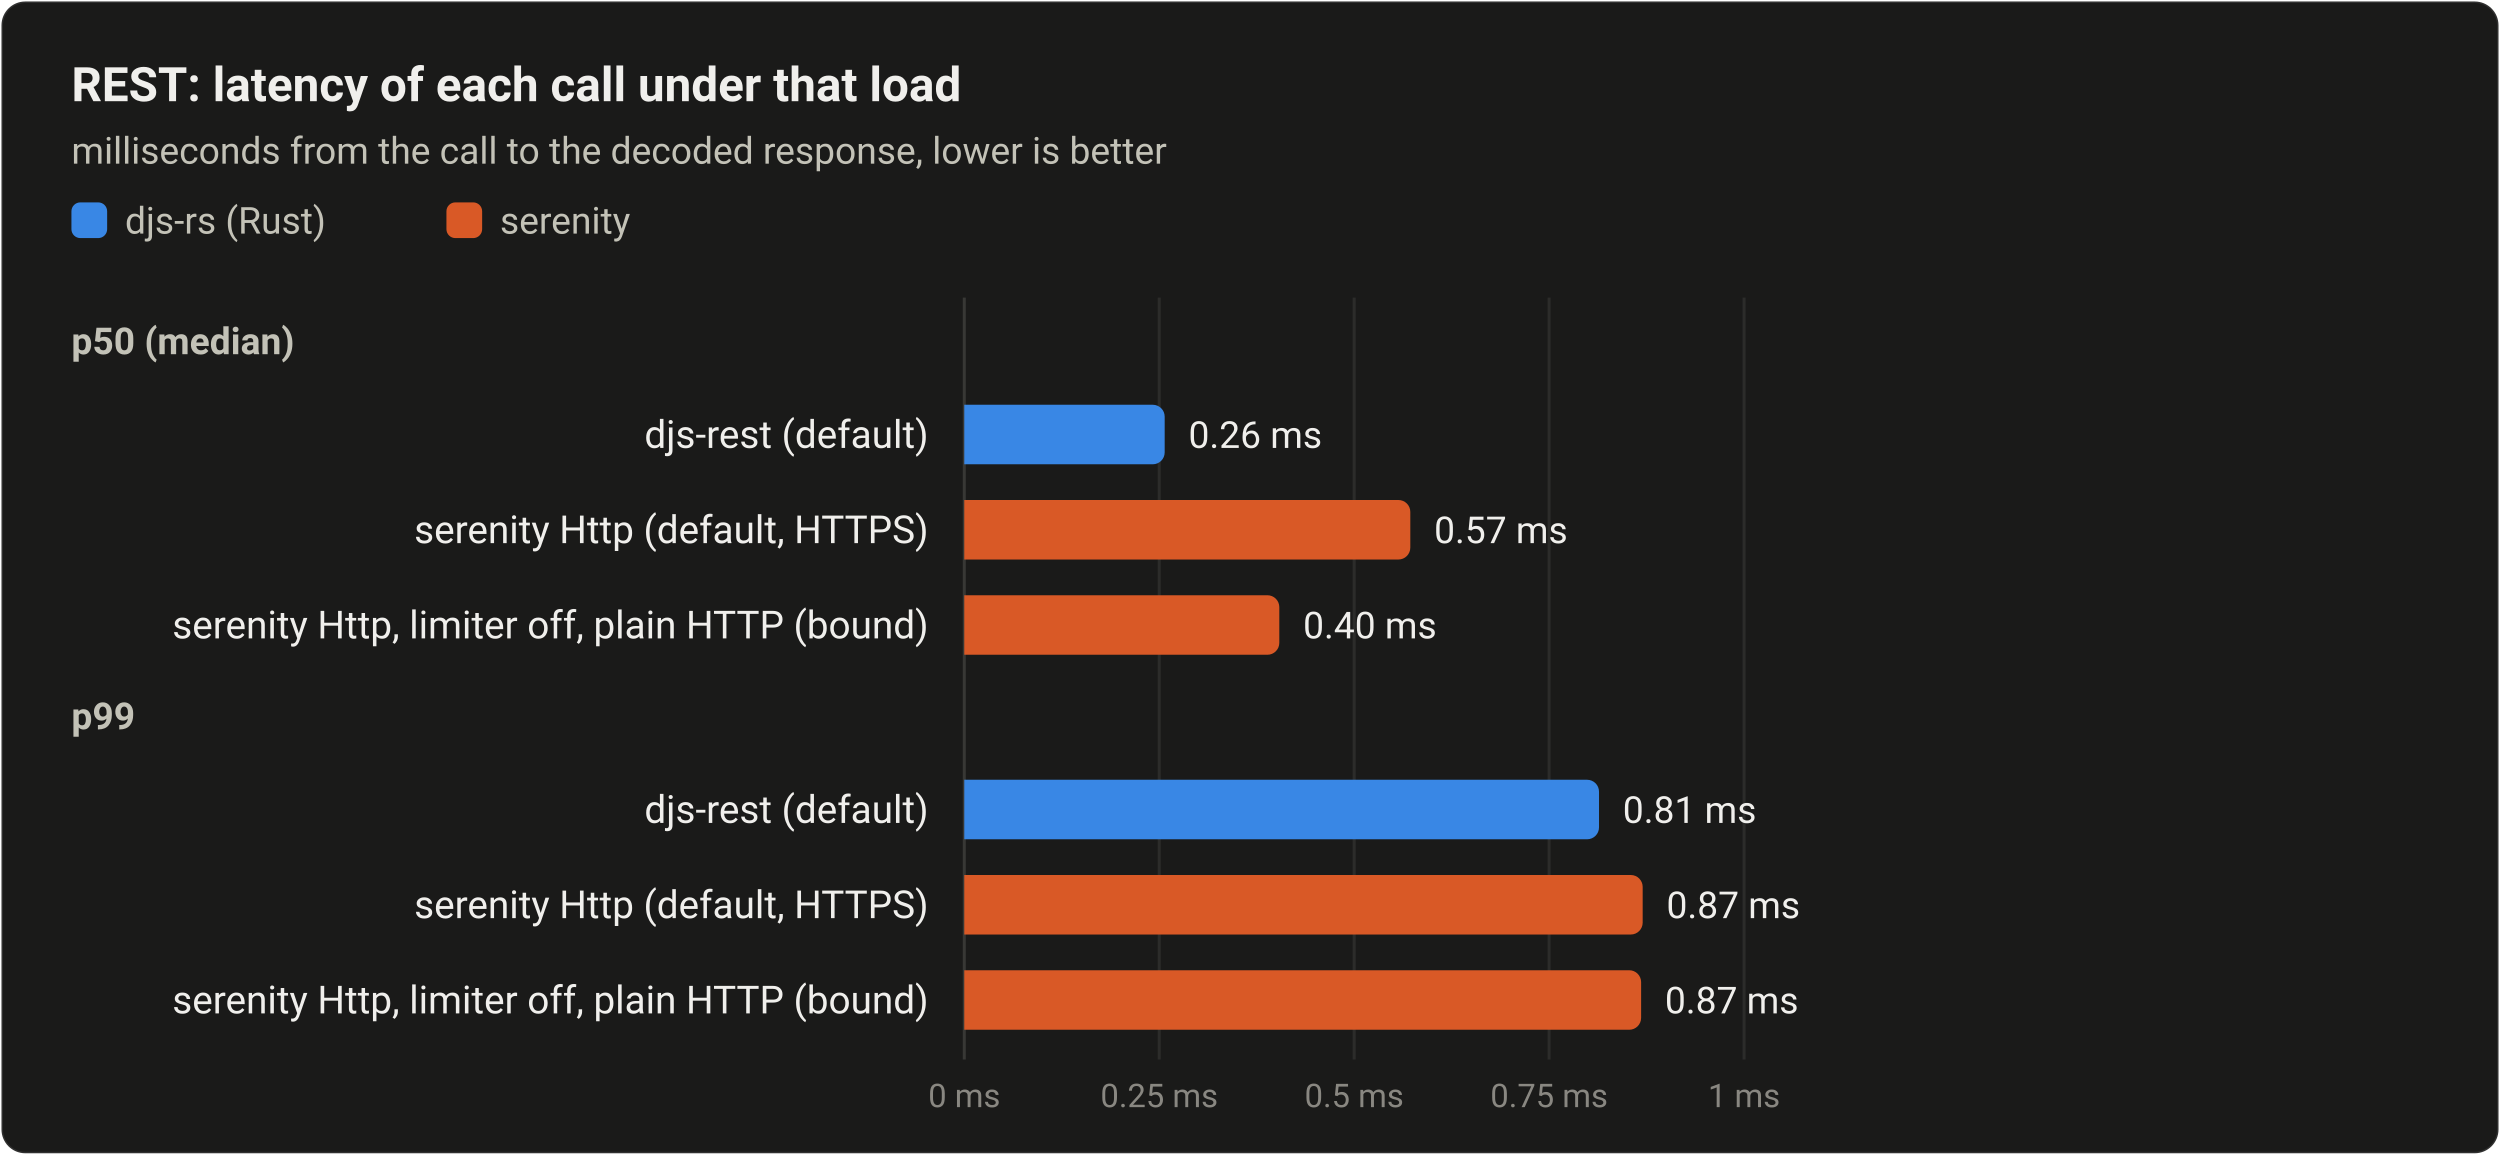
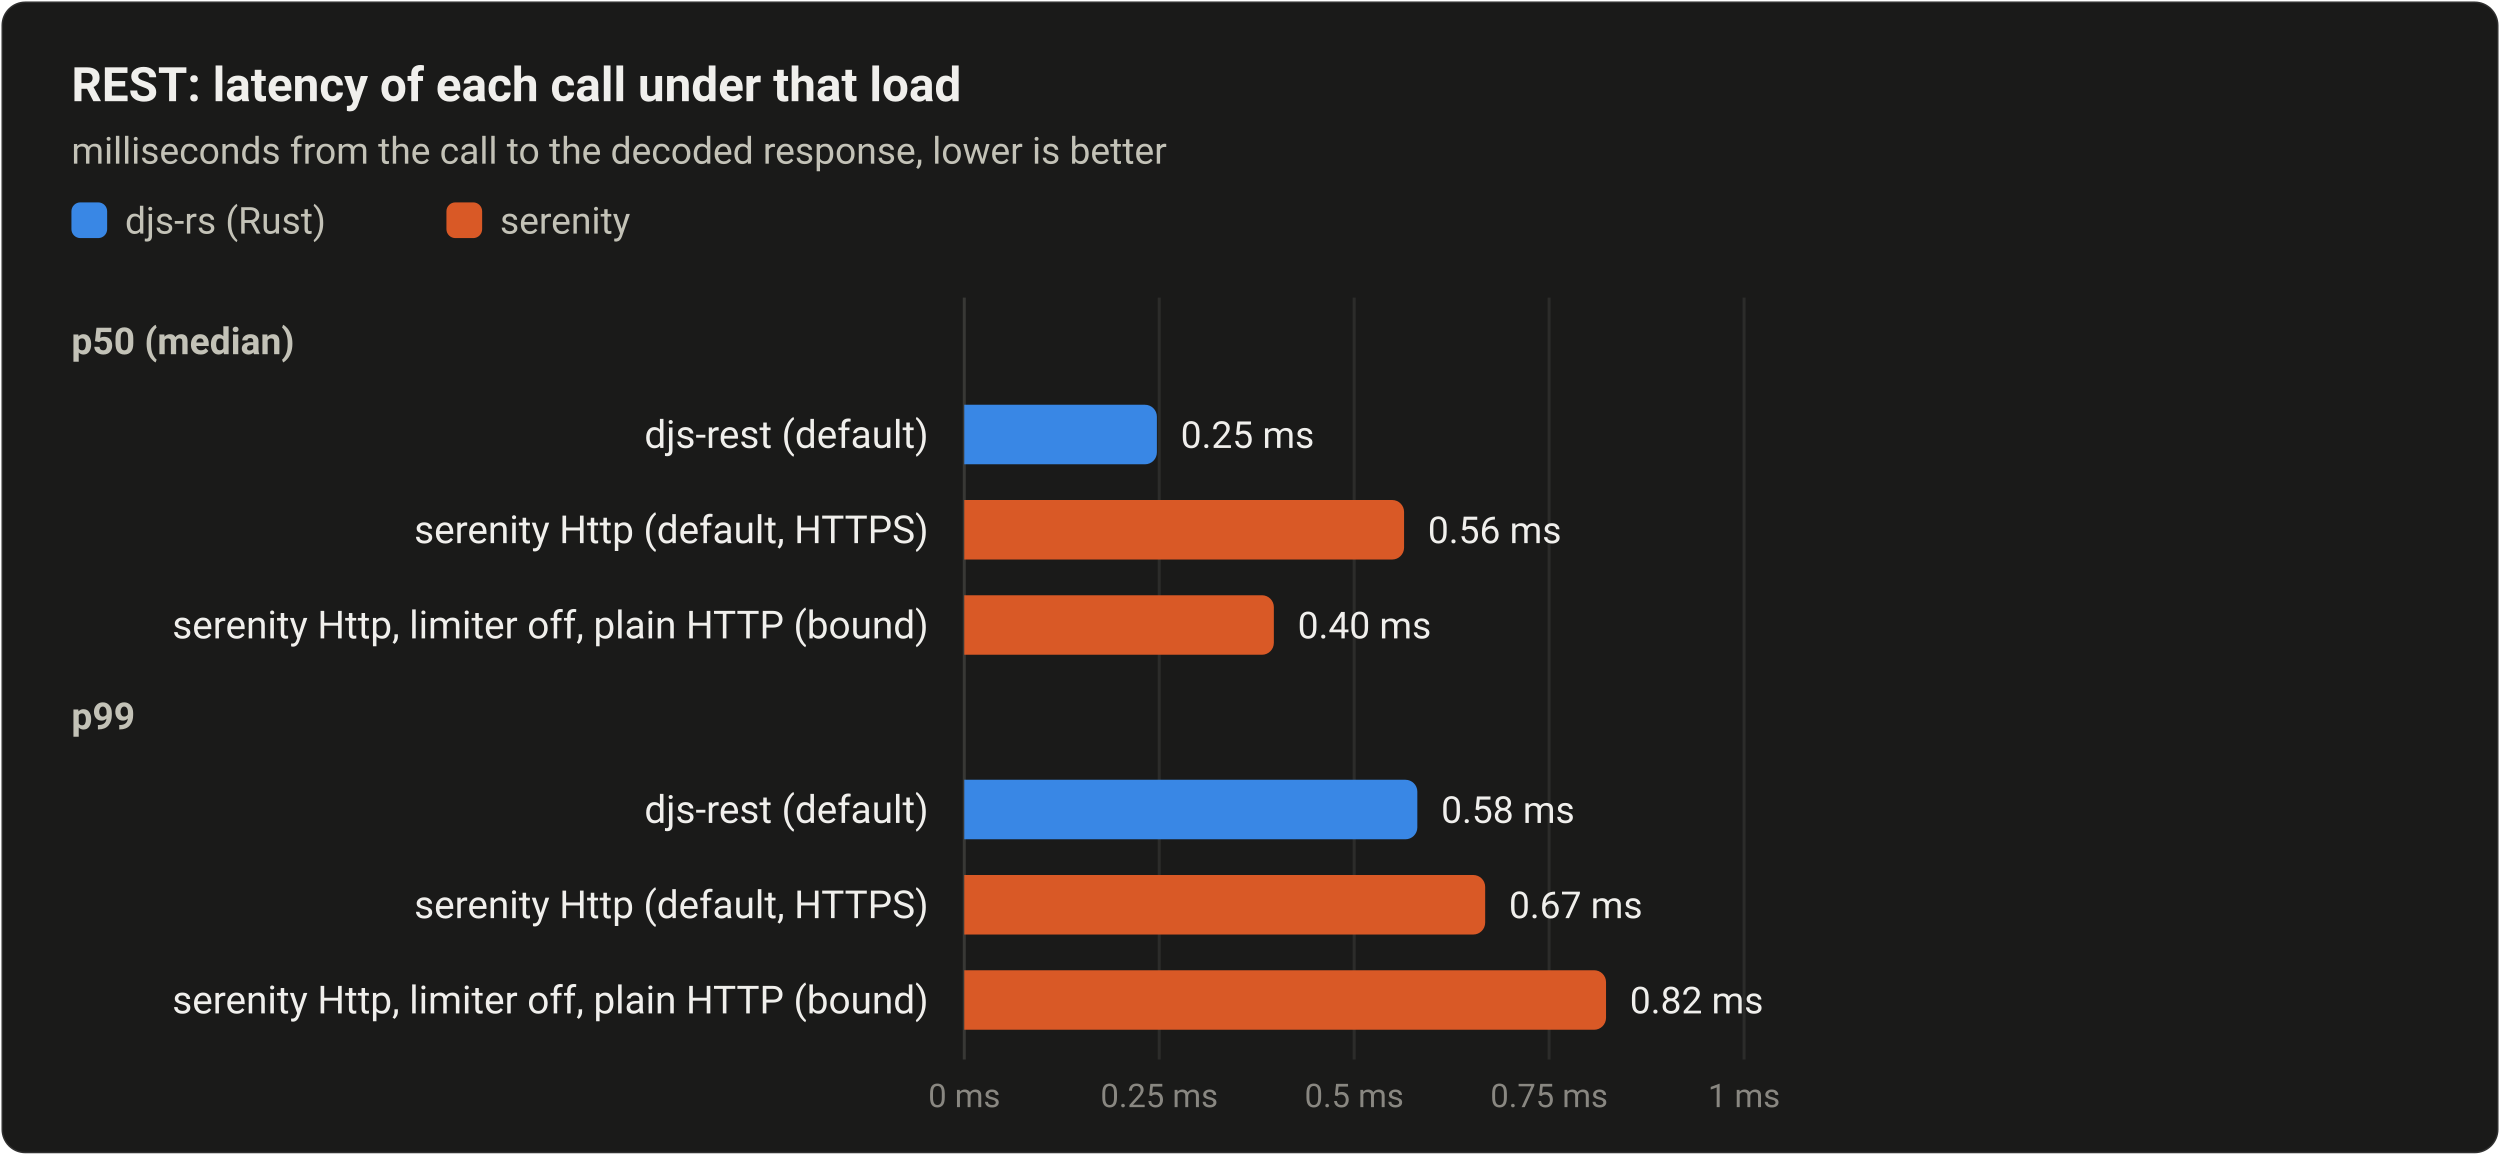
<svg xmlns="http://www.w3.org/2000/svg" width="840" height="388" viewBox="0 0 840 388" role="img" aria-labelledby="title desc" font-family="system-ui, -apple-system, &quot;Segoe UI&quot;, Roboto, sans-serif">
  <rect x="0.5" y="0.5" width="839" height="387" rx="8" fill="#1a1a19" stroke="rgba(255,255,255,0.10)" />
  <text x="24" y="34" font-size="16" font-weight="600" fill="#f0efec">REST: latency of each call under that load</text>
  <text x="24" y="55" font-size="12.5" fill="#c3c2b7">milliseconds from the call to the decoded response, lower is better</text>
  <rect x="24" y="68" width="12" height="12" rx="3" fill="#3987e5" />
  <text x="42" y="78.5" font-size="12.5" fill="#c3c2b7">djs-rs (Rust)</text>
  <rect x="150" y="68" width="12" height="12" rx="3" fill="#d95926" />
  <text x="168" y="78.5" font-size="12.5" fill="#c3c2b7">serenity</text>
  <line x1="324" y1="100" x2="324" y2="356" stroke="#383835" stroke-width="1" />
  <text x="324" y="372" font-size="11" text-anchor="middle" fill="#898781" style="font-variant-numeric: tabular-nums">0 ms</text>
  <line x1="389.5" y1="100" x2="389.5" y2="356" stroke="#2c2c2a" stroke-width="1" />
  <text x="389.5" y="372" font-size="11" text-anchor="middle" fill="#898781" style="font-variant-numeric: tabular-nums">0.25 ms</text>
  <line x1="455" y1="100" x2="455" y2="356" stroke="#2c2c2a" stroke-width="1" />
  <text x="455" y="372" font-size="11" text-anchor="middle" fill="#898781" style="font-variant-numeric: tabular-nums">0.5 ms</text>
  <line x1="520.5" y1="100" x2="520.5" y2="356" stroke="#2c2c2a" stroke-width="1" />
  <text x="520.5" y="372" font-size="11" text-anchor="middle" fill="#898781" style="font-variant-numeric: tabular-nums">0.75 ms</text>
  <line x1="586" y1="100" x2="586" y2="356" stroke="#2c2c2a" stroke-width="1" />
  <text x="586" y="372" font-size="11" text-anchor="middle" fill="#898781" style="font-variant-numeric: tabular-nums">1 ms</text>
  <text x="24" y="119" font-size="12.5" font-weight="600" fill="#c3c2b7">p50 (median)</text>
  <text x="312" y="150.5" font-size="13" text-anchor="end" fill="#f0efec">djs-rest (default)</text>
-   <path d="M324,136H387.334A4,4 0 0 1 391.334,140V152A4,4 0 0 1 387.334,156H324Z" fill="#3987e5" />
-   <text x="399.334" y="150.5" font-size="12.5" fill="#f0efec" style="font-variant-numeric: tabular-nums">0.26 ms</text>
+   <path d="M324,136H384.714A4,4 0 0 1 388.714,140V152A4,4 0 0 1 384.714,156H324Z" fill="#3987e5" />
+   <text x="396.714" y="150.5" font-size="12.5" fill="#f0efec" style="font-variant-numeric: tabular-nums">0.25 ms</text>
  <text x="312" y="182.5" font-size="13" text-anchor="end" fill="#f0efec">serenity Http (default, HTTPS)</text>
-   <path d="M324,168H469.864A4,4 0 0 1 473.864,172V184A4,4 0 0 1 469.864,188H324Z" fill="#d95926" />
-   <text x="481.864" y="182.5" font-size="12.5" fill="#f0efec" style="font-variant-numeric: tabular-nums">0.57 ms</text>
+   <path d="M324,168H467.768A4,4 0 0 1 471.768,172V184A4,4 0 0 1 467.768,188H324Z" fill="#d95926" />
+   <text x="479.768" y="182.5" font-size="12.5" fill="#f0efec" style="font-variant-numeric: tabular-nums">0.56 ms</text>
  <text x="312" y="214.5" font-size="13" text-anchor="end" fill="#f0efec">serenity Http, limiter off, plain HTTP (bound)</text>
-   <path d="M324,200H425.848A4,4 0 0 1 429.848,204V216A4,4 0 0 1 425.848,220H324Z" fill="#d95926" />
-   <text x="437.848" y="214.5" font-size="12.5" fill="#f0efec" style="font-variant-numeric: tabular-nums">0.40 ms</text>
+   <path d="M324,200H424.014A4,4 0 0 1 428.014,204V216A4,4 0 0 1 424.014,220H324Z" fill="#d95926" />
+   <text x="436.014" y="214.5" font-size="12.5" fill="#f0efec" style="font-variant-numeric: tabular-nums">0.40 ms</text>
  <text x="24" y="245" font-size="12.5" font-weight="600" fill="#c3c2b7">p99</text>
  <text x="312" y="276.5" font-size="13" text-anchor="end" fill="#f0efec">djs-rest (default)</text>
-   <path d="M324,262H533.268A4,4 0 0 1 537.268,266V278A4,4 0 0 1 533.268,282H324Z" fill="#3987e5" />
-   <text x="545.268" y="276.5" font-size="12.5" fill="#f0efec" style="font-variant-numeric: tabular-nums">0.81 ms</text>
+   <path d="M324,262H472.222A4,4 0 0 1 476.222,266V278A4,4 0 0 1 472.222,282H324Z" fill="#3987e5" />
+   <text x="484.222" y="276.5" font-size="12.5" fill="#f0efec" style="font-variant-numeric: tabular-nums">0.58 ms</text>
  <text x="312" y="308.5" font-size="13" text-anchor="end" fill="#f0efec">serenity Http (default, HTTPS)</text>
-   <path d="M324,294H547.94A4,4 0 0 1 551.94,298V310A4,4 0 0 1 547.94,314H324Z" fill="#d95926" />
-   <text x="559.94" y="308.5" font-size="12.5" fill="#f0efec" style="font-variant-numeric: tabular-nums">0.87 ms</text>
+   <path d="M324,294H495.016A4,4 0 0 1 499.016,298V310A4,4 0 0 1 495.016,314H324Z" fill="#d95926" />
+   <text x="507.016" y="308.5" font-size="12.5" fill="#f0efec" style="font-variant-numeric: tabular-nums">0.67 ms</text>
  <text x="312" y="340.5" font-size="13" text-anchor="end" fill="#f0efec">serenity Http, limiter off, plain HTTP (bound)</text>
-   <path d="M324,326H547.416A4,4 0 0 1 551.416,330V342A4,4 0 0 1 547.416,346H324Z" fill="#d95926" />
-   <text x="559.416" y="340.5" font-size="12.5" fill="#f0efec" style="font-variant-numeric: tabular-nums">0.87 ms</text>
+   <path d="M324,326H535.626A4,4 0 0 1 539.626,330V342A4,4 0 0 1 535.626,346H324Z" fill="#d95926" />
+   <text x="547.626" y="340.5" font-size="12.5" fill="#f0efec" style="font-variant-numeric: tabular-nums">0.82 ms</text>
</svg>
